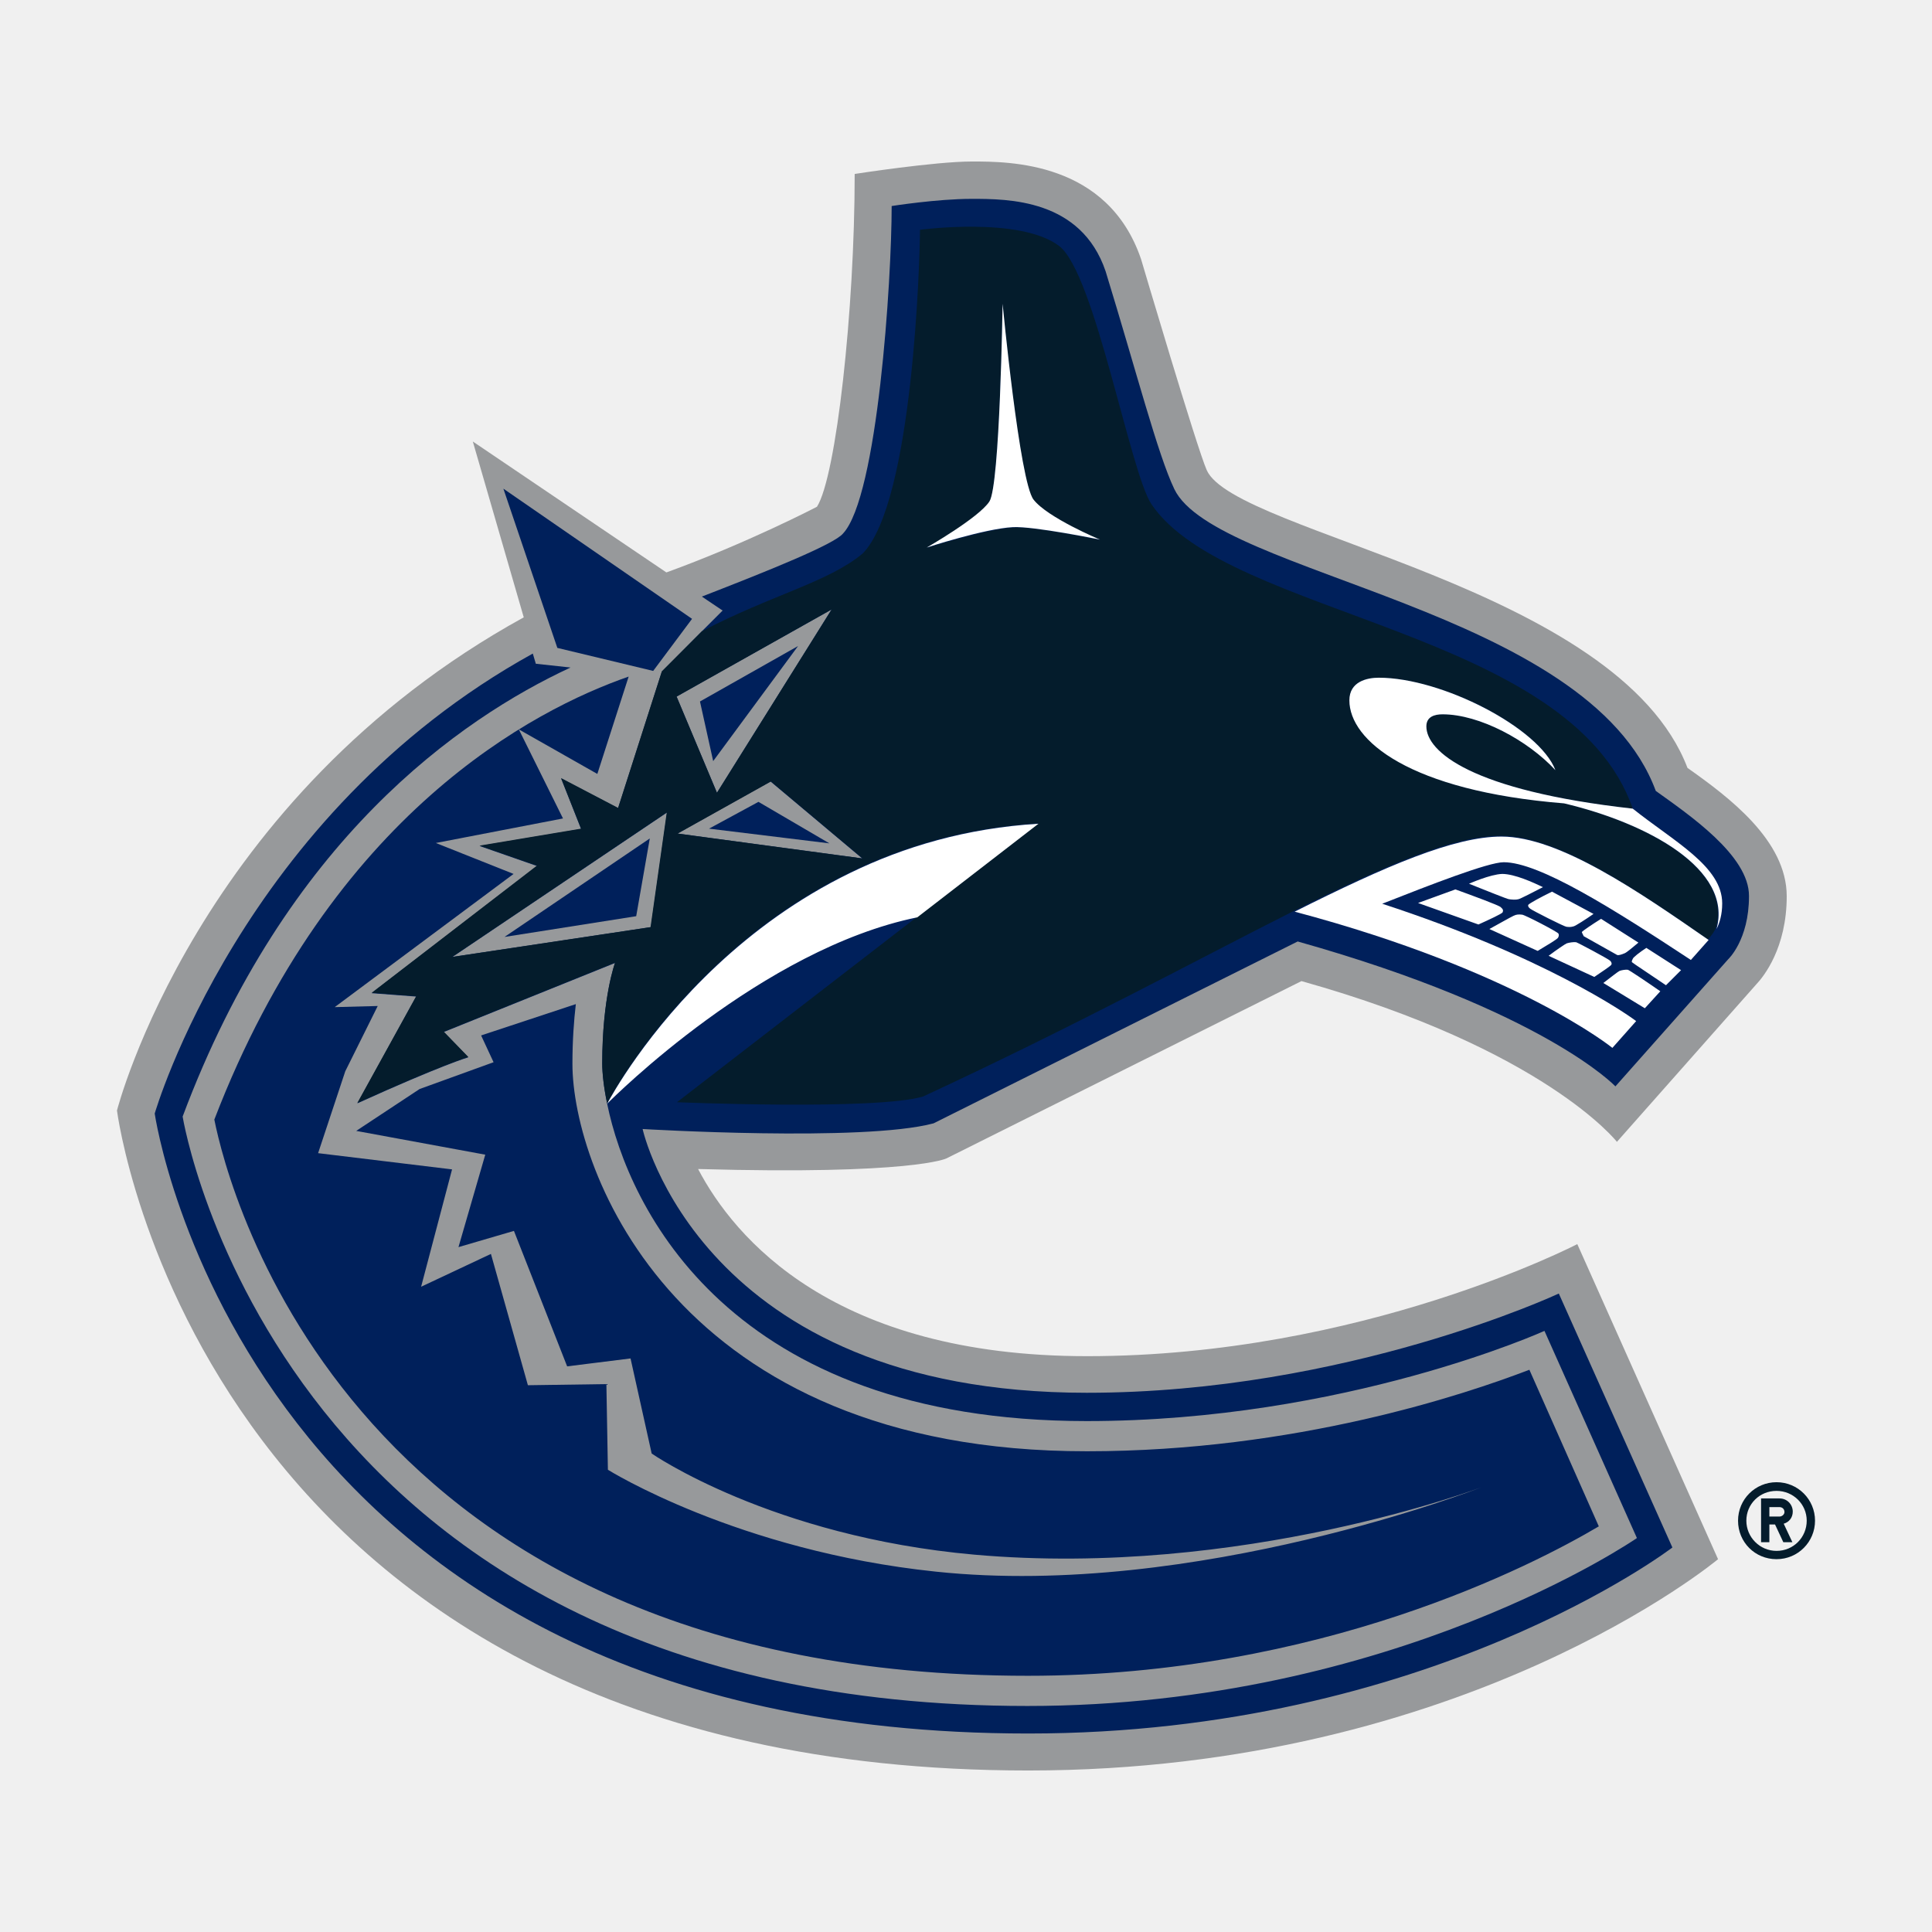
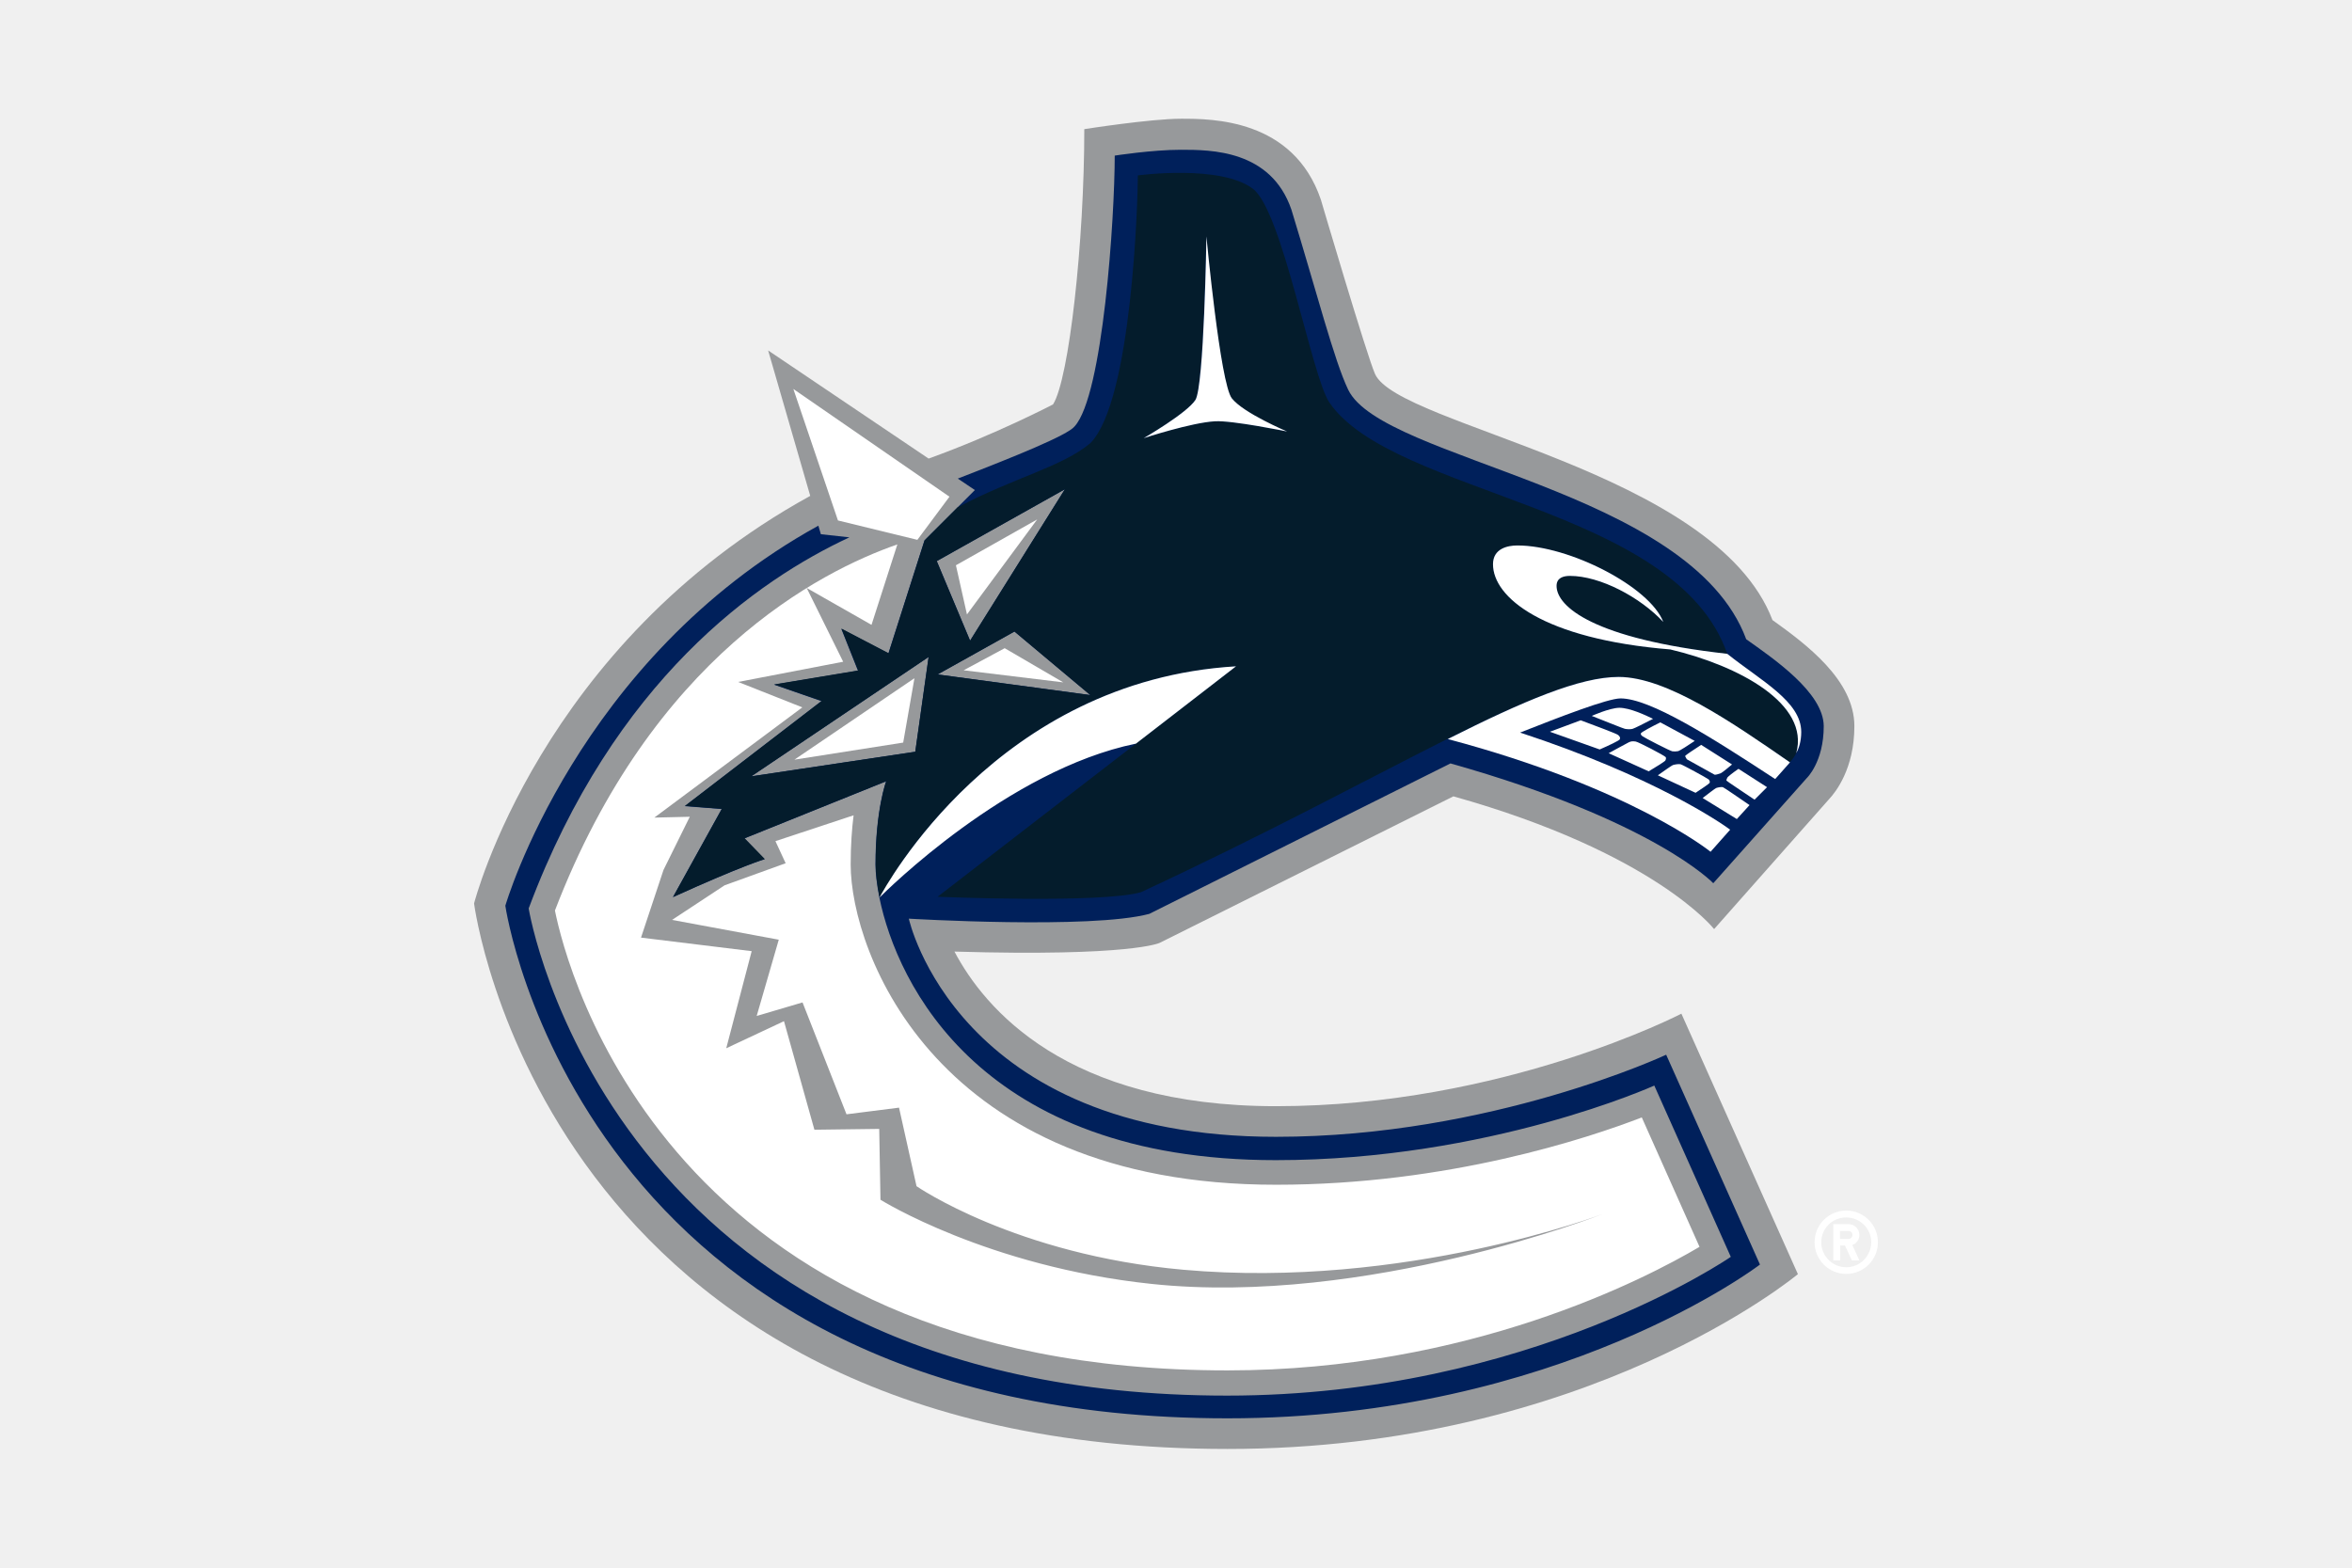
- <svg xmlns="http://www.w3.org/2000/svg" version="1.1" id="Layer_1" x="0px" y="0px" viewBox="0 0 512 512" style="enable-background:new 0 0 512 512;" xml:space="preserve">
-   <style type="text/css">
- 	.st0{fill:#97999B;}
- 	.st1{fill:#00205B;}
- 	.st2{fill:#041C2C;}
- 	.st3{fill:#FFFFFF;}
- </style>
-   <g>
-     <path class="st0" d="M250.8,307l94.1-47c64.5,18.1,83.6,42.6,83.6,42.6l36.9-41.7c2-2.1,8.1-9.7,8.1-23.4c0-14.8-15.4-26.3-26.3-34   c-18.4-48.2-119.9-62.1-127.4-78.9c-2.6-5.8-17.4-55.9-17.4-55.9c-8.8-25.9-34.9-25.9-44.8-25.9c-9.9,0-31.1,3.3-31.1,3.3   c0,36.1-4.9,80.2-10,88.2c0,0-18.4,9.6-39.9,17.4L125.3,117l13.5,46.6C52.1,211.3,31,294.3,31,294.3s22.2,174.9,241.5,174.9   c115.9,0,182.8-56,182.8-56L418,329.7c0,0-57.1,29.7-129.9,29.7c-67.2,0-93.5-31.3-103.1-49.6C241.9,311.4,250.8,307,250.8,307   L250.8,307z" />
-     <path class="st1" d="M438.8,209.6c-17.9-48.4-116.7-57.2-127.6-80c-4.4-9.2-10-31-18.2-57.7c-6.5-19.2-25.9-19.2-35.5-19.2   c-9.2,0-21.2,1.9-21.2,1.9c0,19.7-3.7,77-12.9,86.8c-2.3,2.8-19.1,9.6-37.4,16.7l5.5,3.7l-5.6,5.6L175.4,178l-11.6,36.2l-15.1-7.9   l5.3,13.4l-26.9,4.5l15.2,5.3l-43.8,33.7l11.8,0.9l-15.6,28.3c22.5-10.2,29.4-12.2,29.4-12.2l-6.5-6.7l45.4-18.3   c0,0-3.4,9.1-3.4,26.7c0,2.5,0.4,6.3,1.3,10.6c5.6,27.5,32.4,84.1,127.1,84.1c68.5,0,121.3-23.9,121.3-23.9l24.5,54.9   c0,0-64.3,44.5-161.5,44.5c-198.7,0-223.9-156.2-223.9-156.2c27.4-73.3,73.5-105.4,102.8-119l-9.2-1l-0.8-2.7   C63.9,215.9,41,295.1,41,295.1s23.6,164.3,231.5,164.3c106.4,0,170.7-49.3,170.7-49.3l-30.1-67.3c0,0-56.2,26.3-125.1,26.3   c-102.5,0-117.7-69.9-117.7-69.9s58.4,3.5,77.1-1.5l96.5-48.2c65.4,18.4,84.2,38.4,84.2,38.4l29.9-33.7c0,0,5.5-5.1,5.5-16.7   C463.6,226.7,447.4,215.8,438.8,209.6L438.8,209.6z M228.5,227.5l-49-6.6l24.7-13.8L228.5,227.5z M220.4,161.5L190,210.1   l-10.7-25.5L220.4,161.5z M119.9,253.6l56.9-38.3l-4.3,30.4L119.9,253.6z" />
-     <path class="st1" d="M168.6,242.8l3.6-20.6l-38.5,26.1L168.6,242.8z M187.9,219.6l31.9,3.9l-18.8-11L187.9,219.6L187.9,219.6z    M185.5,185.9l3.5,15.8l22.5-30.5L185.5,185.9z" />
-     <path class="st1" d="M100.1,266.6l-11.4,0.3l47.4-35.3l-20.6-8.2l33.7-6.5l-11.7-23.6l20.8,11.8l8.3-25.8   c-25,8.7-78.6,36.2-109.8,117.4c3.7,18.6,36.3,147.4,215.6,147.4c77.4,0,133.9-29.3,151.3-39.6L405.3,363   c-17.2,6.6-62,21.6-117.2,21.6c-109,0.1-136.4-74.6-136.4-102.7c0-6.2,0.4-11.5,0.9-15.8l-25.1,8.3l3.3,7.1l-19.6,7.1l-16.8,11.1   l34.2,6.3l-7.1,24.5l14.7-4.3l14.1,35.9l16.8-2.1l5.6,25.2c0,0,31.7,22,85.5,26.8c71,6.3,134.5-17.9,134.5-17.9   s-75.8,29.7-144.7,22.4c-52.6-5.5-86.9-27-86.9-27l-0.4-22.7l-20.8,0.3l-9.8-34.8l-18.5,8.7l8.2-31.1l-35.5-4.3l7.2-21.7   L100.1,266.6L100.1,266.6z M173.1,177.8l10.3-13.8l-50-34.5l14.3,42.2L173.1,177.8L173.1,177.8z" />
-     <path class="st2" d="M470.8,392.8c-5.6,0-10.2,4.5-10.2,10.2s4.5,10.2,10.2,10.2S481,408.6,481,403S476.5,392.8,470.8,392.8z    M470.8,411c-4.4,0-8-3.6-8-8c0-4.4,3.5-7.9,8-7.9c4.4,0,8,3.5,8,7.9C478.8,407.4,475.3,411,470.8,411z" />
-     <path class="st2" d="M475.1,400.6c0-1.9-1.5-3.5-3.5-3.5h-4.9v11.6h2.2V404h1.5l2.2,4.7h2.4l-2.3-4.9   C474.1,403.4,475.1,402.2,475.1,400.6L475.1,400.6z M471.6,401.9h-2.7v-2.5h2.7c0.7,0,1.3,0.5,1.3,1.3   C472.9,401.4,472.2,401.9,471.6,401.9L471.6,401.9z M414.5,212.9c-41-3.3-56.9-16.8-56.9-27.3c0-5.1,4.7-6,7.8-6   c16.7,0,42.6,13.2,46.8,24.5c-7.3-7.9-20.2-14.8-29.9-14.8c-2.1,0-4.3,0.6-4.3,3.2c0,6.6,11.8,17,54.7,21.8   c-16.4-47.4-107.2-50.8-127.5-80.6c-5.7-8.3-15-61.2-24.5-68.5c-10.4-7.9-36.9-4.3-36.9-4.3c0,7.3-1.8,72.3-15.2,85.8   c-9.1,7.6-24.3,11-42.6,20.6l-10.6,10.6l-11.6,36.2l-15.1-7.9l5.3,13.4l-26.9,4.5l15.2,5.3l-43.8,33.7l11.8,0.9l-15.6,28.3   c22.5-10.2,29.4-12.2,29.4-12.2l-6.5-6.7l45.4-18.3c0,0-3.4,9.1-3.4,26.7c0,2.5,0.4,6.3,1.3,10.6c1.9-3.7,37.7-69.7,114.2-74.2   l-32.1,24.8l-63.6,49.1c0,0,52.4,2.2,65.2-1.5c40.5-18.8,72.9-36.4,98.3-49.2c24.4-12.2,42.4-19.9,54.8-19.9   c15.4,0,36.7,14.8,54.9,27.4c0,0,1.1-0.9,2.1-2.9C459.2,230.4,436.4,218.1,414.5,212.9L414.5,212.9z M172.4,245.7l-52.6,7.9   l56.9-38.3L172.4,245.7z M220.4,161.5L190,210.1l-10.7-25.5L220.4,161.5z M179.6,220.9l24.7-13.8l24.3,20.4L179.6,220.9   L179.6,220.9z M268.4,139.8c-7.5,0.5-22.8,5.4-22.8,5.4s13.8-7.9,16.6-12.2c2.8-4.3,3.5-52.4,3.5-52.4s4.4,47.2,8.2,51.9   c3.7,4.7,17.6,10.6,17.6,10.6S274,139.4,268.4,139.8L268.4,139.8z" />
-     <path class="st3" d="M273.9,132.4c-3.7-4.7-8.2-51.9-8.2-51.9s-0.7,48.2-3.5,52.4c-2.8,4.3-16.6,12.2-16.6,12.2s15.3-5,22.8-5.4   c5.5-0.3,23.1,3.3,23.1,3.3S277.6,137.2,273.9,132.4z M160.9,292.5c1.9-1.9,41.1-41,82.2-49.4l32.1-24.8   C198.7,222.9,162.9,288.8,160.9,292.5z M456.4,239.4c0-9.8-12.8-16.4-23.7-25.1c-43-4.8-54.7-15.2-54.7-21.8c0-2.6,2.2-3.2,4.3-3.2   c9.8,0,22.6,6.9,29.9,14.8c-4.3-11.2-30.1-24.5-46.8-24.5c-3.1,0-7.8,1-7.8,6c0,10.6,15.9,24,56.9,27.3c22,5.2,44.8,17.4,40.4,33.3   C455.7,244.6,456.4,242.4,456.4,239.4L456.4,239.4z M375.8,239.3l16,5.7c2.9-1.3,6.1-2.8,6.4-3.2c0.2-0.5,0.2-0.8-0.5-1.4   c-0.5-0.5-7.6-3.1-12-4.7L375.8,239.3z M389.3,234.2c4.3,1.7,10.2,4.1,10.6,4.1c0.7,0.1,1.8,0.2,2.5,0c0.5-0.1,4-1.9,6.5-3.2   c-2.5-1.2-7.5-3.5-10.8-3.5C394.9,231.7,389.3,234.2,389.3,234.2L389.3,234.2z M405,239.8c-0.1,0.3,0,0.6,0.5,1   c0.6,0.5,8.9,4.7,9.6,4.8c0.7,0.1,1.2,0.1,1.9-0.1c0.5-0.1,3.3-1.9,5.3-3.3l-11-5.9C408.4,237.7,405.3,239.4,405,239.8L405,239.8z    M412.9,248.5c0.2-0.4,0.3-0.7,0.1-1.1c-0.5-0.6-8.8-4.9-9.6-5c-0.9-0.1-1.5-0.1-2.3,0.3c-0.7,0.3-4.9,2.7-6.4,3.5l12.8,5.8   C410,250.5,412.7,248.9,412.9,248.5z M428.6,253.1c0.3,0.1,1.1-0.1,2-0.5c0.5-0.2,2.3-1.7,3.6-2.8l-9.9-6.3   c-2.4,1.5-4.9,3.2-5.1,3.5c0,0.1,0.1,0.3,0.5,1.1L428.6,253.1L428.6,253.1z M432.7,254.1c-0.3,0.6-0.3,0.8-0.2,0.9   c0.3,0.3,5.5,3.7,9,6.1l4-4l-9.2-5.9C434.6,252.3,432.8,253.7,432.7,254.1z M427,255.7c0.2-0.3,0.1-0.7-0.3-1.1   c-0.5-0.5-8.4-4.7-9-4.9c-0.7-0.1-1.9,0.1-2.5,0.3c-0.3,0.1-2.7,1.7-4.8,3.3l12.1,5.6C424.6,257.5,426.8,256,427,255.7L427,255.7z    M429.2,257.3c-0.3,0.1-2.6,1.9-4.3,3.2l11,6.7l4.1-4.5c-3.3-2.3-8.2-5.6-8.6-5.7C430.9,256.9,429.7,257.1,429.2,257.3L429.2,257.3   z" />
-     <path class="st3" d="M343.1,241.6c59.1,15.7,84.2,36.1,84.2,36.1l6.3-7.1c-2.9-2.2-24.7-17.2-67.3-31.1c12.7-5,28.1-11,32.2-11   c9.4,0,28.8,12.2,49.6,25.9l4.7-5.3c-18.2-12.6-39.5-27.4-54.9-27.4C385.4,221.7,367.4,229.4,343.1,241.6z" />
-   </g>
+ <svg xmlns="http://www.w3.org/2000/svg" viewBox="0 0 960 640">
+   <path fill="#97999b" d="m473.365 384.905 119.857-59.801c82.088 23.053 106.417 54.187 106.417 54.187l46.956-53.081c2.552-2.722 10.293-12.335 10.293-29.773 0-18.8-19.65-33.431-33.431-43.298-23.393-61.332-152.692-79.111-162.22-100.462-3.317-7.401-22.117-71.2-22.117-71.2-11.228-33.006-44.489-33.006-56.993-33.006-12.59 0-39.556 4.254-39.556 4.254 0 46.02-6.209 102.078-12.759 112.37 0 0-23.393 12.25-50.785 22.118l-65.5-44.15 17.183 59.377C220.381 263.09 193.5 368.828 193.5 368.828s28.327 222.7 307.511 222.7c147.589 0 232.824-71.37 232.824-71.37l-47.551-106.331s-72.646 37.769-165.453 37.769c-85.575 0-119.006-39.895-131.255-63.118 72.475 2.126 83.789-3.573 83.789-3.573" />
+   <path fill="#00205b" d="M712.739 260.964c-22.798-61.587-148.609-72.816-162.475-101.908-5.614-11.654-12.76-39.471-23.138-73.412-8.336-24.499-32.92-24.499-45.169-24.499-11.739 0-26.966 2.382-26.966 2.382 0 25.094-4.764 97.996-16.418 110.585-2.892 3.573-24.328 12.25-47.636 21.267l6.975 4.678-7.145 7.146-13.441 13.44-14.716 46.105-19.225-10.037 6.805 17.098-34.281 5.699 19.395 6.72-55.803 42.873 15.057 1.19-19.906 35.984c28.667-13.015 37.429-15.482 37.429-15.482l-8.251-8.507 57.844-23.308s-4.338 11.569-4.338 34.027c0 3.232.51 7.996 1.616 13.525 7.146 34.962 41.257 107.097 161.794 107.097 87.192 0 154.479-30.453 154.479-30.453l31.219 69.924s-81.833 56.653-205.603 56.653c-252.984 0-285.054-198.883-285.054-198.883 34.877-93.316 93.572-134.148 130.916-151.501l-11.654-1.276-1.021-3.488c-98.591 54.357-127.768 155.16-127.768 155.16s30.028 209.26 294.751 209.26c135.424 0 217.342-62.778 217.342-62.778l-38.28-85.661S608.534 464.1 520.832 464.1c-130.575 0-149.885-89.063-149.885-89.063s74.347 4.423 98.166-1.957l122.919-61.417c83.279 23.478 107.267 48.912 107.267 48.912l38.11-42.872s6.975-6.551 6.975-21.267c-.085-13.78-20.671-27.646-31.644-35.472M445.038 283.76l-62.353-8.421 31.389-17.523zm-10.378-84.044-38.704 61.842-13.611-32.495zm-128.023 117.22 72.39-48.743-5.444 38.705z" />
+   <path fill="#fff" d="m368.649 303.157 4.594-26.286-48.998 33.26zm24.669-29.518 40.661 4.934-23.903-13.951zm-3.147-42.873 4.508 20.075 28.667-38.79z" />
+   <path fill="#fff" d="m281.543 333.439-14.461.34 60.396-45-26.2-10.377 42.873-8.252-14.887-30.113 26.456 15.057 10.548-32.836c-31.815 11.059-100.122 46.106-139.763 149.46 4.764 23.734 46.191 187.74 274.506 187.74 98.591 0 170.556-37.344 192.673-50.444l-23.563-52.826c-21.862 8.422-78.941 27.476-149.204 27.476-138.827.085-173.704-95.018-173.704-130.745 0-7.911.51-14.631 1.191-20.076l-31.899 10.549 4.168 9.016-24.924 9.017-21.437 14.12 43.554 8.082-9.017 31.134 18.714-5.53 17.949 45.68 21.436-2.721 7.146 32.07s40.406 27.986 108.883 34.11c90.425 8.082 171.322-22.797 171.322-22.797s-96.464 37.855-184.252 28.582c-67.031-7.06-110.67-34.366-110.67-34.366l-.51-28.922-26.455.34-12.42-44.32-23.563 11.059 10.378-39.64-45.17-5.53 9.187-27.645zm92.891-113.052 13.1-17.608-63.714-43.98 18.204 53.677zM753.57 494.212c-7.145 0-12.93 5.785-12.93 12.93s5.785 12.93 12.93 12.93 12.93-5.784 12.93-12.93-5.784-12.93-12.93-12.93m0 23.138c-5.614 0-10.208-4.593-10.208-10.208s4.509-10.122 10.208-10.122c5.615 0 10.208 4.508 10.208 10.122-.085 5.7-4.593 10.208-10.208 10.208" />
+   <path fill="#fff" d="M758.929 504.167c0-2.382-1.956-4.424-4.423-4.424h-6.21v14.8h2.807v-6.038h1.957l2.807 6.039h3.062l-2.892-6.294c1.616-.511 2.892-2.127 2.892-4.083m-4.423 1.616h-3.488v-3.233h3.488a1.616 1.616 0 1 1 0 3.233" />
+   <path fill="#041c2c" d="M681.775 265.13c-52.145-4.253-72.391-21.351-72.391-34.791 0-6.465 5.955-7.656 9.953-7.656 21.266 0 54.187 16.843 59.546 31.219-9.357-10.038-25.69-18.8-38.11-18.8-2.637 0-5.444.766-5.444 4.084 0 8.42 14.972 21.606 69.669 27.73-20.926-60.395-136.445-64.65-162.39-102.588-7.23-10.548-19.14-77.92-31.134-87.192-13.185-10.123-47.041-5.53-47.041-5.53 0 9.358-2.297 92.042-19.395 109.31-11.57 9.698-30.964 13.95-54.186 26.2l-13.441 13.44-14.716 46.106-19.225-10.038 6.805 17.098-34.281 5.7 19.395 6.72-55.803 42.873 15.057 1.19-19.906 35.983c28.667-13.015 37.429-15.481 37.429-15.481l-8.251-8.507 57.844-23.308s-4.338 11.569-4.338 34.026c0 3.233.51 7.996 1.616 13.526 2.467-4.764 47.977-88.724 145.462-94.423l-40.832 31.559-80.982 62.523s66.69 2.807 83.024-1.871c51.55-23.99 92.806-46.361 125.13-62.608 31.05-15.567 53.933-25.35 69.755-25.35 19.565 0 46.7 18.885 69.923 34.877 0 0 1.447-1.191 2.637-3.743 5.615-19.99-23.392-35.642-51.38-42.277m-308.192 41.768-66.946 10.038 72.39-48.743zm61.077-107.182-38.705 61.842-13.61-32.495zm-51.975 75.623 31.389-17.524 30.964 25.945zm113.137-103.355c-9.612.596-29.092 6.89-29.092 6.89s17.523-10.122 21.096-15.566 4.508-66.777 4.508-66.777 5.615 60.056 10.378 66.096c4.764 6.04 22.458 13.525 22.458 13.525s-22.287-4.593-29.348-4.168" />
+   <path fill="#fff" d="M502.798 162.628c-4.764-6.04-10.378-66.096-10.378-66.096s-.936 61.332-4.509 66.776c-3.573 5.445-21.096 15.567-21.096 15.567s19.48-6.38 29.092-6.89c7.061-.425 29.433 4.168 29.433 4.168s-17.779-7.485-22.542-13.525M358.952 366.445c2.467-2.467 52.315-52.146 104.716-62.864l40.831-31.56c-97.485 5.785-142.995 89.745-145.547 94.424m376.244-67.627c0-12.42-16.332-20.841-30.198-31.9-54.697-6.125-69.669-19.31-69.669-27.731 0-3.318 2.808-4.083 5.445-4.083 12.419 0 28.752 8.76 38.109 18.799-5.444-14.291-38.28-31.22-59.546-31.22-3.998 0-9.952 1.277-9.952 7.657 0 13.44 20.245 30.538 72.39 34.792 27.987 6.635 56.994 22.202 51.38 42.362 1.105-2.041 2.041-4.85 2.041-8.676m-102.589-.086 20.331 7.23c3.743-1.615 7.826-3.572 8.166-4.082.255-.596.255-1.021-.595-1.786-.596-.596-9.698-3.913-15.312-6.04zm17.099-6.464c5.444 2.126 12.929 5.189 13.525 5.274.851.17 2.297.255 3.147 0 .681-.171 5.104-2.382 8.337-4.084-3.148-1.531-9.528-4.508-13.781-4.508-4.083.085-11.228 3.318-11.228 3.318m20.075 7.06c-.17.425 0 .766.68 1.276.766.595 11.314 6.04 12.165 6.125s1.531.085 2.382-.085c.595-.171 4.253-2.467 6.72-4.17l-14.036-7.57c-3.658 1.787-7.571 3.914-7.911 4.424m9.953 11.143c.255-.51.34-.85.17-1.361-.681-.765-11.144-6.21-12.25-6.38-1.191-.17-1.871-.17-2.892.34-.936.426-6.21 3.403-8.166 4.424l16.332 7.4c3.148-1.871 6.55-3.997 6.806-4.423m20.075 5.785c.425.085 1.446-.17 2.552-.596.595-.255 2.977-2.211 4.593-3.572l-12.589-7.996c-3.063 1.956-6.21 4.083-6.55 4.508 0 .085.085.425.68 1.36zm5.189 1.276c-.34.766-.425 1.02-.255 1.19.425.426 6.975 4.765 11.399 7.742l5.103-5.104-11.653-7.486c-2.127 1.446-4.424 3.233-4.594 3.658m-7.231 2.127c.256-.426.085-.936-.34-1.447-.68-.595-10.718-6.04-11.484-6.21-.85-.17-2.381.086-3.147.34-.425.17-3.403 2.213-6.125 4.169l15.397 7.146c2.637-1.702 5.444-3.658 5.699-3.998m2.723 2.04c-.426.17-3.318 2.383-5.53 4.084l13.951 8.592 5.189-5.7c-4.253-2.892-10.378-7.145-10.888-7.315-.511-.17-2.042.085-2.722.34" />
+   <path fill="#fff" d="M590.926 301.712c75.198 19.99 107.267 46.02 107.267 46.02l7.996-9.017c-3.743-2.807-31.474-21.862-85.746-39.64 16.163-6.38 35.728-13.951 41.002-13.951 11.994 0 36.663 15.567 63.118 32.92l6.04-6.805c-23.138-15.992-50.274-34.877-69.924-34.877-15.907 0-38.789 9.783-69.753 25.35" />
</svg>
